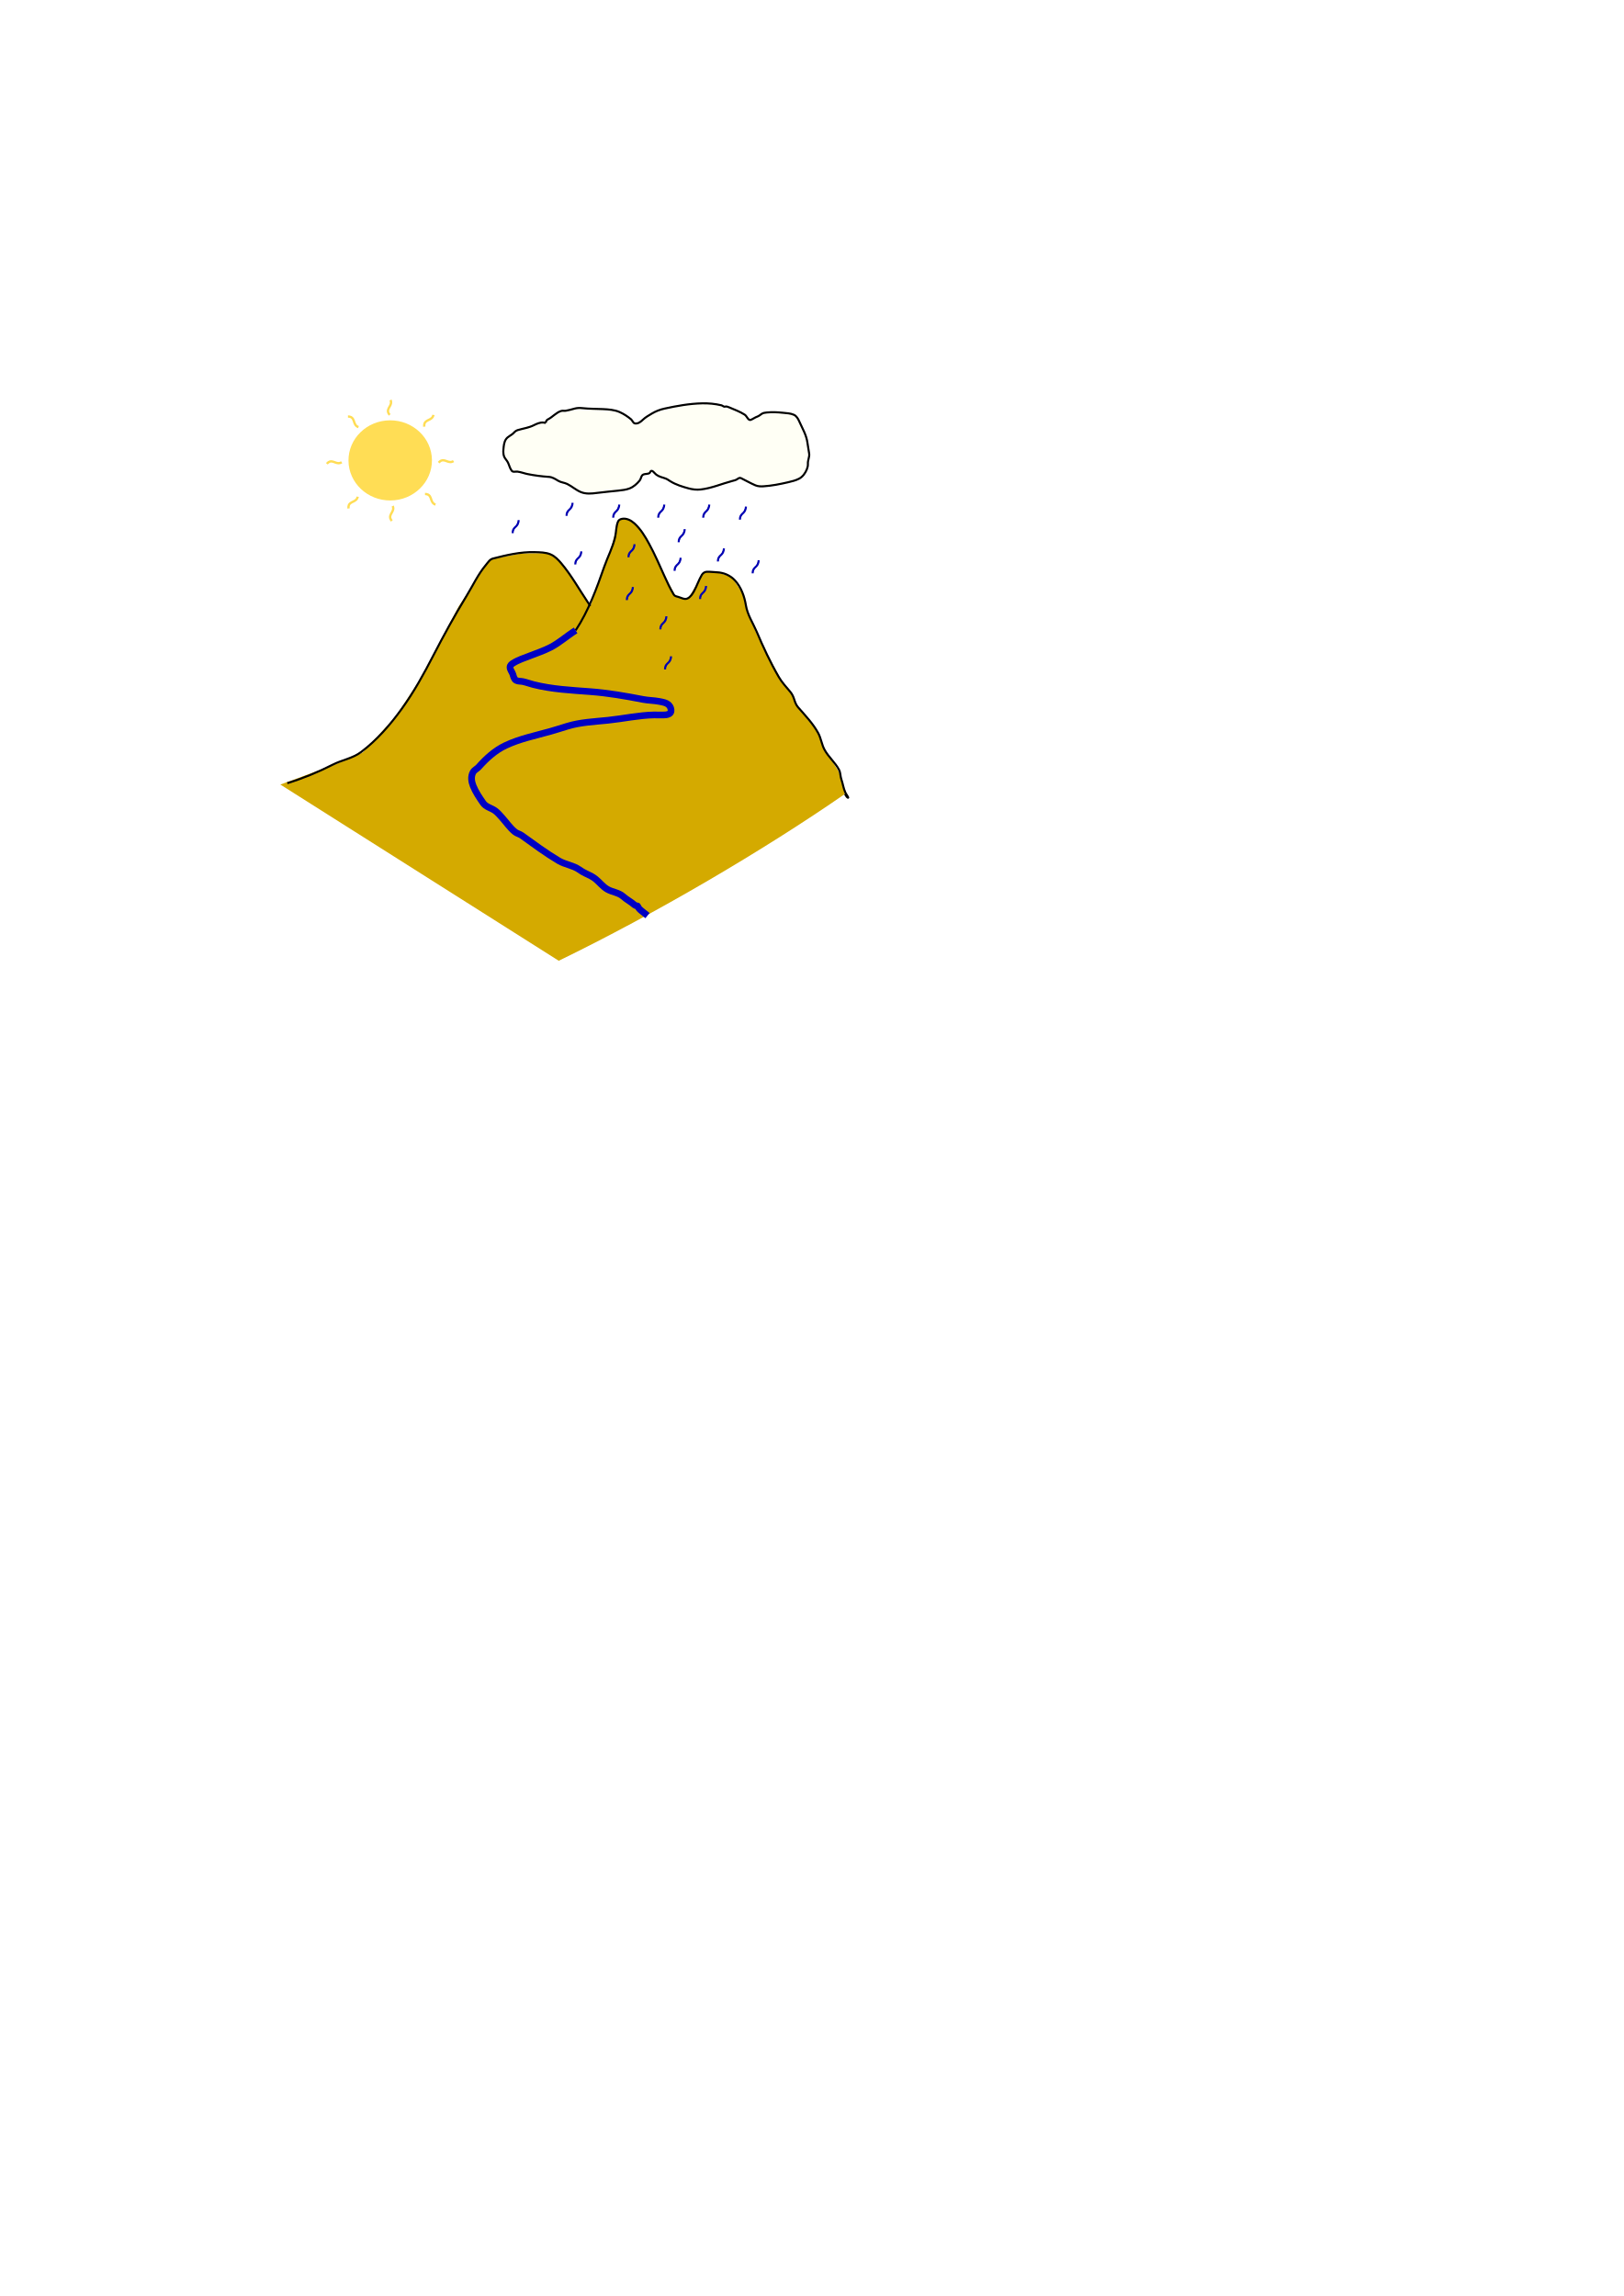
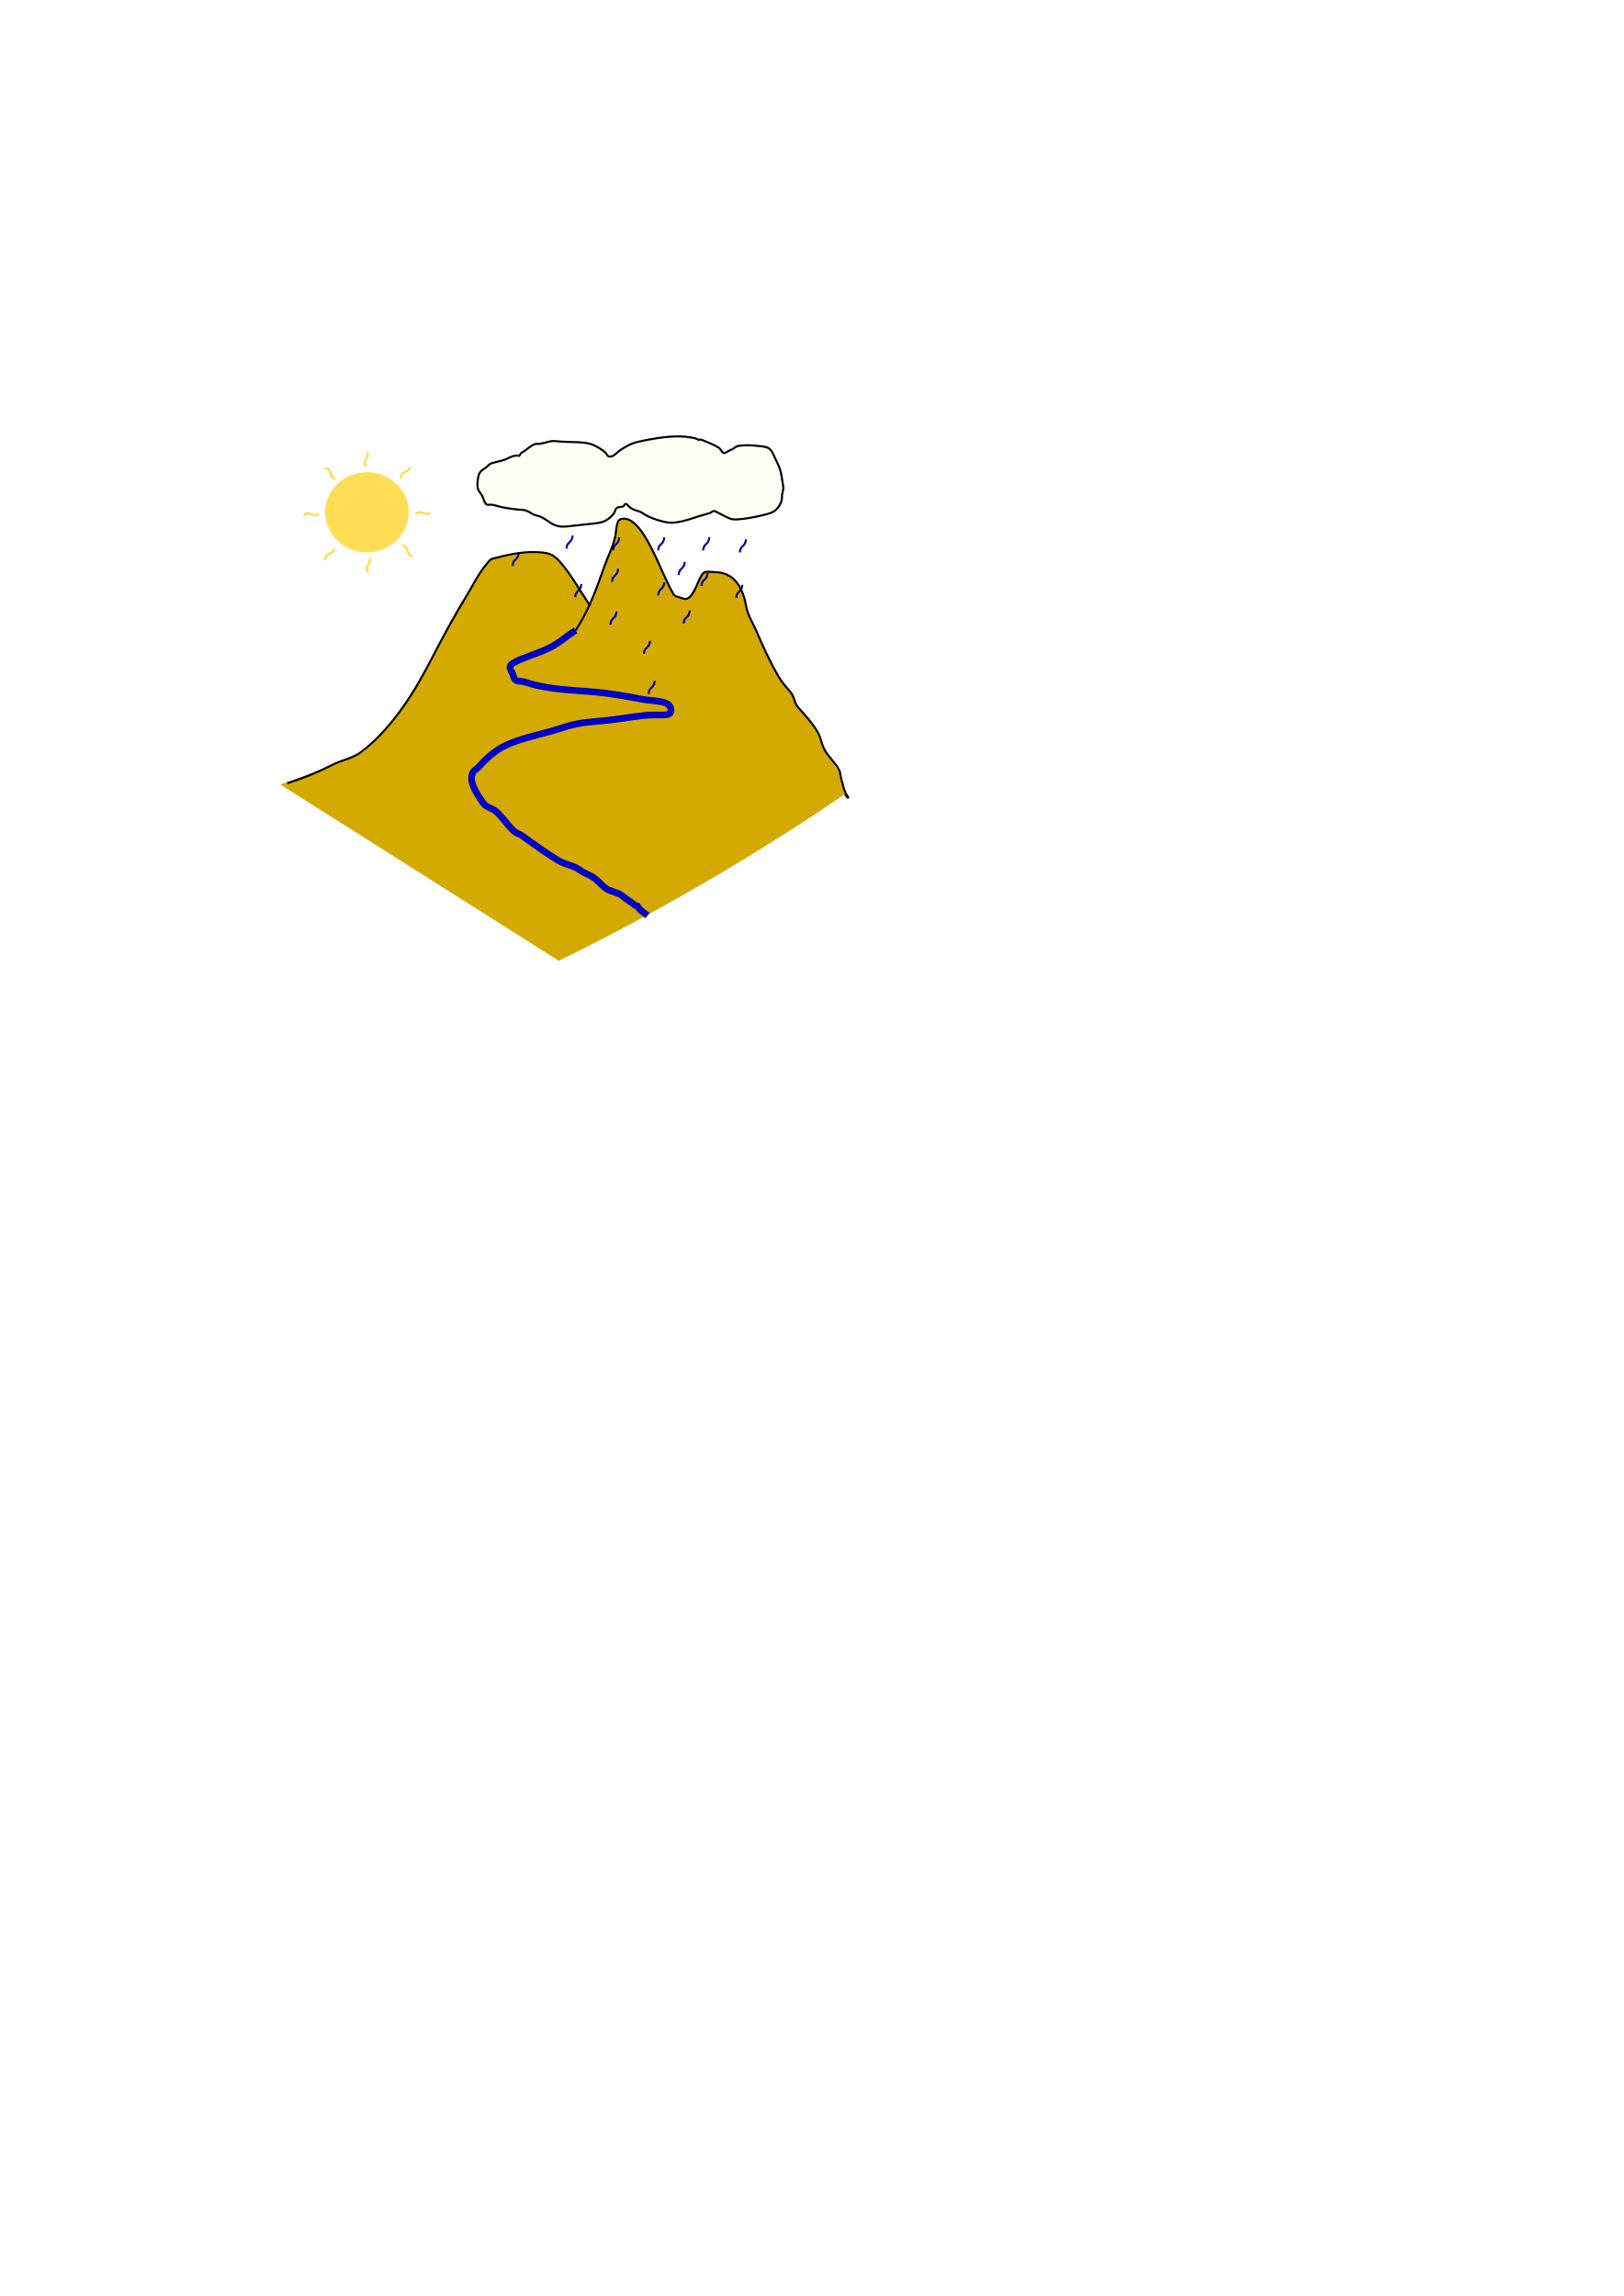
<svg xmlns="http://www.w3.org/2000/svg" width="210mm" height="297mm" viewBox="0 0 210 297" version="1.1" id="svg5">
  <defs id="defs2">
    </defs>
  <g id="layer2">
    <path style="fill:#d4aa00;fill-opacity:1;stroke:#000000;stroke-width:0;stroke-linecap:butt;stroke-linejoin:miter;stroke-miterlimit:4;stroke-dasharray:none;stroke-opacity:1" d="m 36.259,101.486 36.006,22.793 c 12.556,-6.099 26.627,-14.375 37.019,-21.582 l -0.788,-2.847 -2.159,-3.44 -0.598,-1.797 -2.805,-3.451 -0.476,-1.269 -1.311,-1.701 -3.161,-5.93 -1.374,-3.092 -0.368,-2.113 -1.618,-2.443 -1.934,-0.576 -1.589,-0.051 -1.987,3.238 -0.463,0.274 -1.295,-0.435 -1.463,-2.687 -2.094,-4.171 -0.897,-1.654 -1.41,-1.274 -1.096,-0.165 -0.45,0.355 -1.02,3.89 -2.565,7.012 -2.585,-4.019 -1.26,-1.698 -1.619,-1.111 -3.482,0.048 -4.105,0.782 -4.01,6.113 -5.037,9.511 -3.176,4.802 -4.183,4.541 -3.368,1.467 z" id="path5034" />
-     <path style="fill:#fffff5;fill-opacity:1;stroke:#000000;stroke-width:0.265px;stroke-linecap:butt;stroke-linejoin:miter;stroke-opacity:1" d="m 70.584,54.708 c 0.012,-0.185 0.097,-0.37 0.274,-0.457 0.613,-0.301 1.055,-0.882 1.719,-1.09 0.19,-0.06 0.392,0.004 0.584,-0.027 0.388,-0.062 0.767,-0.173 1.146,-0.277 0.33,-0.091 0.673,-0.1 1.013,-0.062 0.877,0.096 1.76,0.083 2.639,0.125 0.743,0.035 1.51,0.084 2.196,0.389 0.53,0.236 1.013,0.562 1.458,0.927 0.199,0.163 0.25,0.508 0.538,0.542 0.404,0.049 0.738,-0.238 1.01,-0.496 0.339,-0.321 0.75,-0.547 1.146,-0.786 0.506,-0.305 1.063,-0.516 1.643,-0.643 1.598,-0.35 3.22,-0.641 4.857,-0.679 0.835,-0.02 1.672,0.059 2.493,0.254 0.162,0.038 0.305,0.22 0.464,0.172 0.196,-0.059 0.381,0.026 0.559,0.101 0.675,0.287 1.372,0.542 1.991,0.938 0.293,0.187 0.462,0.806 0.79,0.672 0.284,-0.116 0.535,-0.311 0.823,-0.415 0.22,-0.079 0.345,-0.191 0.592,-0.363 0.185,-0.128 0.432,-0.153 0.654,-0.175 0.694,-0.069 1.396,-0.039 2.087,0.037 0.479,0.053 0.983,0.06 1.423,0.263 0.352,0.163 0.545,0.528 0.695,0.864 0.401,0.897 0.925,1.77 1.053,2.756 0.061,0.469 0.157,0.923 0.223,1.405 0.06,0.443 -0.193,0.861 -0.165,1.304 0.016,0.251 -0.045,0.494 -0.139,0.728 -0.201,0.496 -0.537,0.966 -1.007,1.209 -0.441,0.228 -0.93,0.345 -1.411,0.457 -1.044,0.243 -2.102,0.455 -3.173,0.524 -0.355,0.023 -0.718,0.019 -1.056,-0.125 -0.647,-0.274 -1.251,-0.634 -1.883,-0.939 -0.169,-0.081 -0.34,0.05 -0.471,0.142 -0.189,0.133 -0.417,0.174 -0.637,0.232 -1.363,0.361 -2.675,0.944 -4.088,1.102 -0.528,0.059 -1.06,-0.004 -1.571,-0.143 -0.813,-0.22 -1.633,-0.474 -2.353,-0.918 -0.217,-0.134 -0.419,-0.292 -0.667,-0.375 -0.394,-0.131 -0.804,-0.222 -1.151,-0.479 -0.225,-0.167 -0.533,-0.668 -0.728,-0.442 -0.078,0.09 -0.067,0.223 -0.243,0.284 -0.294,0.102 -0.715,0.017 -0.892,0.297 -0.122,0.193 -0.14,0.433 -0.289,0.616 -0.352,0.433 -0.789,0.824 -1.305,1.025 -0.471,0.183 -0.982,0.23 -1.48,0.286 -0.916,0.103 -1.834,0.174 -2.748,0.296 -0.687,0.092 -1.416,0.159 -2.076,-0.113 -0.634,-0.261 -1.146,-0.747 -1.758,-1.045 -0.381,-0.185 -0.818,-0.195 -1.189,-0.425 -0.361,-0.223 -0.735,-0.464 -1.173,-0.493 -0.926,-0.06 -1.848,-0.18 -2.759,-0.363 -0.441,-0.088 -0.865,-0.262 -1.31,-0.318 -0.248,-0.031 -0.59,0.108 -0.75,-0.116 -0.177,-0.247 -0.289,-0.537 -0.387,-0.823 -0.093,-0.27 -0.251,-0.507 -0.428,-0.727 -0.275,-0.344 -0.298,-0.81 -0.257,-1.229 0.043,-0.445 0.077,-0.928 0.333,-1.301 0.259,-0.377 0.729,-0.505 1.028,-0.847 0.139,-0.159 0.313,-0.278 0.521,-0.339 0.675,-0.198 1.384,-0.291 2.023,-0.607 0.391,-0.193 0.805,-0.395 1.258,-0.36 0.105,0.008 0.21,0.026 0.313,0.049" id="path964" />
-     <path style="fill:#000080;stroke:#0000b3;stroke-width:0.265;stroke-linecap:butt;stroke-linejoin:miter;stroke-miterlimit:4;stroke-dasharray:none;stroke-opacity:1" d="m 98.125,72.473 c -0.012,0.178 -0.046,0.358 -0.124,0.52 -0.051,0.105 -0.124,0.198 -0.206,0.28 -0.098,0.099 -0.209,0.188 -0.292,0.301 -0.069,0.095 -0.113,0.206 -0.136,0.321 -0.017,0.088 -0.024,0.178 -0.024,0.267" id="path2050" />
-     <path style="fill:#000080;stroke:#0000b3;stroke-width:0.265;stroke-linecap:butt;stroke-linejoin:miter;stroke-miterlimit:4;stroke-dasharray:none;stroke-opacity:1" d="m 85.913,65.272 c -0.012,0.178 -0.046,0.358 -0.124,0.52 -0.051,0.105 -0.124,0.198 -0.206,0.28 -0.098,0.099 -0.209,0.188 -0.292,0.301 -0.069,0.095 -0.113,0.206 -0.136,0.321 -0.017,0.088 -0.024,0.178 -0.024,0.267" id="path2050-6" />
-     <path style="fill:#000080;stroke:#0000b3;stroke-width:0.265;stroke-linecap:butt;stroke-linejoin:miter;stroke-miterlimit:4;stroke-dasharray:none;stroke-opacity:1" d="m 80.092,65.272 c -0.012,0.178 -0.046,0.358 -0.124,0.52 -0.051,0.105 -0.124,0.198 -0.206,0.28 -0.098,0.099 -0.209,0.188 -0.292,0.301 -0.069,0.095 -0.113,0.206 -0.136,0.321 -0.017,0.088 -0.024,0.178 -0.024,0.267" id="path2050-62" />
-     <path style="fill:#000080;stroke:#0000b3;stroke-width:0.265;stroke-linecap:butt;stroke-linejoin:miter;stroke-miterlimit:4;stroke-dasharray:none;stroke-opacity:1" d="m 74.056,65.04 c -0.012,0.178 -0.046,0.358 -0.124,0.52 -0.051,0.105 -0.124,0.198 -0.206,0.28 -0.098,0.099 -0.209,0.188 -0.292,0.301 -0.069,0.095 -0.113,0.206 -0.136,0.321 -0.017,0.088 -0.024,0.178 -0.024,0.267" id="path2050-62-1-7" />
-     <path style="fill:#000080;stroke:#0000b3;stroke-width:0.265;stroke-linecap:butt;stroke-linejoin:miter;stroke-miterlimit:4;stroke-dasharray:none;stroke-opacity:1" d="m 82.066,70.398 c -0.012,0.178 -0.046,0.358 -0.124,0.52 -0.051,0.105 -0.124,0.198 -0.206,0.28 -0.098,0.099 -0.209,0.188 -0.292,0.301 -0.069,0.095 -0.113,0.206 -0.136,0.321 -0.017,0.088 -0.024,0.178 -0.024,0.267" id="path2050-1" />
-     <path style="fill:#000080;stroke:#0000b3;stroke-width:0.265;stroke-linecap:butt;stroke-linejoin:miter;stroke-miterlimit:4;stroke-dasharray:none;stroke-opacity:1" d="m 91.734,65.272 c -0.012,0.178 -0.046,0.358 -0.124,0.52 -0.051,0.105 -0.124,0.198 -0.206,0.28 -0.098,0.099 -0.209,0.188 -0.292,0.301 -0.069,0.095 -0.113,0.206 -0.136,0.321 -0.017,0.088 -0.024,0.178 -0.024,0.267" id="path2050-9" />
-     <path style="fill:#000080;stroke:#0000b3;stroke-width:0.265;stroke-linecap:butt;stroke-linejoin:miter;stroke-miterlimit:4;stroke-dasharray:none;stroke-opacity:1" d="m 88.559,68.447 c -0.012,0.178 -0.046,0.358 -0.124,0.52 -0.051,0.105 -0.124,0.198 -0.206,0.28 -0.098,0.099 -0.209,0.188 -0.292,0.301 -0.069,0.095 -0.113,0.206 -0.136,0.321 -0.017,0.088 -0.024,0.178 -0.024,0.267" id="path2050-0" />
-     <path style="fill:#000080;stroke:#0000b3;stroke-width:0.265;stroke-linecap:butt;stroke-linejoin:miter;stroke-miterlimit:4;stroke-dasharray:none;stroke-opacity:1" d="m 88.03,72.151 c -0.012,0.178 -0.046,0.358 -0.124,0.52 -0.051,0.105 -0.124,0.198 -0.206,0.28 -0.098,0.099 -0.209,0.188 -0.292,0.301 -0.069,0.095 -0.113,0.206 -0.136,0.321 -0.017,0.088 -0.024,0.178 -0.024,0.267" id="path2050-2" />
-     <path style="fill:#000080;stroke:#0000b3;stroke-width:0.265;stroke-linecap:butt;stroke-linejoin:miter;stroke-miterlimit:4;stroke-dasharray:none;stroke-opacity:1" d="m 91.325,75.797 c -0.012,0.178 -0.046,0.358 -0.124,0.52 -0.051,0.105 -0.124,0.198 -0.206,0.28 -0.098,0.099 -0.209,0.188 -0.292,0.301 -0.069,0.095 -0.113,0.206 -0.136,0.321 -0.017,0.088 -0.024,0.178 -0.024,0.267" id="path2050-2-1" />
-     <path style="fill:#000080;stroke:#0000b3;stroke-width:0.265;stroke-linecap:butt;stroke-linejoin:miter;stroke-miterlimit:4;stroke-dasharray:none;stroke-opacity:1" d="m 86.19,79.719 c -0.012,0.178 -0.046,0.358 -0.124,0.52 -0.051,0.105 -0.124,0.198 -0.206,0.28 -0.098,0.099 -0.209,0.188 -0.292,0.301 -0.069,0.095 -0.113,0.206 -0.136,0.321 -0.017,0.088 -0.024,0.178 -0.024,0.267" id="path2050-2-1-9" />
-     <path style="fill:#000080;stroke:#0000b3;stroke-width:0.265;stroke-linecap:butt;stroke-linejoin:miter;stroke-miterlimit:4;stroke-dasharray:none;stroke-opacity:1" d="m 93.63,70.941 c -0.012,0.178 -0.046,0.358 -0.124,0.52 -0.051,0.105 -0.124,0.198 -0.206,0.28 -0.098,0.099 -0.209,0.188 -0.292,0.301 -0.069,0.095 -0.113,0.206 -0.136,0.321 -0.017,0.088 -0.024,0.178 -0.024,0.267" id="path2050-2-1-1" />
-     <path style="opacity:1;fill:#ffdd55;fill-opacity:1;stroke:none;stroke-width:1.002;stroke-miterlimit:4;stroke-dasharray:none;stroke-opacity:1" id="path2674" d="m 50.431,54.371 a 5.397,5.184 0 0 1 5.434,5.145 5.397,5.184 0 0 1 -5.354,5.223 5.397,5.184 0 0 1 -5.441,-5.139 5.397,5.184 0 0 1 5.347,-5.229" />
-     <path style="fill:none;stroke:#ffdd55;stroke-width:0.3;stroke-linecap:butt;stroke-linejoin:miter;stroke-miterlimit:4;stroke-dasharray:none;stroke-opacity:1" d="m 45.003,53.877 c 0.14,6.82e-4 0.283,0.021 0.409,0.087 0.095,0.05 0.172,0.128 0.228,0.219 0.078,0.127 0.121,0.272 0.169,0.413 0.047,0.141 0.099,0.283 0.189,0.403 0.07,0.094 0.166,0.168 0.274,0.214 0.029,0.013 0.059,0.023 0.09,0.033" id="path2943" />
-     <path style="fill:none;stroke:#ffdd55;stroke-width:0.3;stroke-linecap:butt;stroke-linejoin:miter;stroke-miterlimit:4;stroke-dasharray:none;stroke-opacity:1" d="m 54.967,63.9 c 0.14,6.82e-4 0.283,0.021 0.409,0.087 0.095,0.05 0.172,0.128 0.228,0.219 0.078,0.127 0.121,0.272 0.169,0.413 0.047,0.141 0.099,0.283 0.189,0.403 0.07,0.094 0.166,0.168 0.274,0.214 0.029,0.013 0.059,0.023 0.09,0.033" id="path2943-2" />
-     <path style="fill:none;stroke:#ffdd55;stroke-width:0.3;stroke-linecap:butt;stroke-linejoin:miter;stroke-miterlimit:4;stroke-dasharray:none;stroke-opacity:1" d="m 56.74,59.847 c 0.088,-0.109 0.194,-0.208 0.323,-0.265 0.098,-0.043 0.208,-0.054 0.314,-0.041 0.148,0.018 0.288,0.075 0.427,0.126 0.139,0.051 0.283,0.099 0.432,0.104 0.117,0.004 0.235,-0.025 0.338,-0.08 0.028,-0.015 0.055,-0.032 0.082,-0.05" id="path2943-2-9" />
-     <path style="fill:none;stroke:#ffdd55;stroke-width:0.3;stroke-linecap:butt;stroke-linejoin:miter;stroke-miterlimit:4;stroke-dasharray:none;stroke-opacity:1" d="m 42.274,59.993 c 0.088,-0.109 0.194,-0.208 0.323,-0.265 0.098,-0.043 0.208,-0.054 0.314,-0.041 0.148,0.018 0.288,0.075 0.427,0.126 0.139,0.051 0.283,0.099 0.432,0.104 0.117,0.004 0.235,-0.025 0.338,-0.08 0.028,-0.015 0.055,-0.032 0.082,-0.05" id="path2943-2-9-3" />
-     <path style="fill:none;stroke:#ffdd55;stroke-width:0.3;stroke-linecap:butt;stroke-linejoin:miter;stroke-miterlimit:4;stroke-dasharray:none;stroke-opacity:1" d="m 50.4,53.669 c -0.093,-0.104 -0.174,-0.225 -0.209,-0.362 -0.027,-0.104 -0.02,-0.214 0.01,-0.316 0.042,-0.143 0.121,-0.272 0.194,-0.401 0.073,-0.129 0.143,-0.263 0.173,-0.41 0.023,-0.115 0.014,-0.236 -0.024,-0.347 -0.01,-0.03 -0.022,-0.06 -0.036,-0.089" id="path2943-2-2" />
-     <path style="fill:none;stroke:#ffdd55;stroke-width:0.3;stroke-linecap:butt;stroke-linejoin:miter;stroke-miterlimit:4;stroke-dasharray:none;stroke-opacity:1" d="m 54.872,55.193 c -0.017,-0.139 -0.015,-0.284 0.034,-0.417 0.037,-0.1 0.105,-0.187 0.188,-0.254 0.116,-0.094 0.254,-0.155 0.387,-0.22 0.133,-0.065 0.268,-0.135 0.375,-0.239 0.084,-0.082 0.145,-0.186 0.178,-0.299 0.009,-0.031 0.016,-0.062 0.021,-0.093" id="path2943-2-2-9" />
-     <path style="fill:none;stroke:#ffdd55;stroke-width:0.3;stroke-linecap:butt;stroke-linejoin:miter;stroke-miterlimit:4;stroke-dasharray:none;stroke-opacity:1" d="m 45.078,65.773 c -0.017,-0.139 -0.015,-0.284 0.034,-0.417 0.037,-0.1 0.105,-0.187 0.188,-0.254 0.116,-0.094 0.254,-0.155 0.387,-0.22 0.133,-0.065 0.268,-0.135 0.375,-0.239 0.084,-0.082 0.145,-0.186 0.178,-0.299 0.009,-0.031 0.016,-0.062 0.021,-0.093" id="path2943-2-2-9-2" />
-     <path style="fill:none;stroke:#ffdd55;stroke-width:0.3;stroke-linecap:butt;stroke-linejoin:miter;stroke-miterlimit:4;stroke-dasharray:none;stroke-opacity:1" d="m 50.681,67.379 c -0.093,-0.104 -0.174,-0.225 -0.209,-0.362 -0.027,-0.104 -0.02,-0.214 0.01,-0.316 0.042,-0.143 0.121,-0.272 0.194,-0.401 0.073,-0.129 0.143,-0.263 0.173,-0.41 0.023,-0.115 0.014,-0.236 -0.024,-0.347 -0.01,-0.03 -0.022,-0.06 -0.036,-0.089" id="path2943-2-2-7" />
-     <path style="fill:#000080;stroke:#0000b3;stroke-width:0.265;stroke-linecap:butt;stroke-linejoin:miter;stroke-miterlimit:4;stroke-dasharray:none;stroke-opacity:1" d="m 96.479,65.529 c -0.012,0.178 -0.046,0.358 -0.124,0.52 -0.051,0.105 -0.124,0.198 -0.206,0.28 -0.098,0.099 -0.209,0.188 -0.292,0.301 -0.069,0.095 -0.113,0.206 -0.136,0.321 -0.017,0.088 -0.024,0.178 -0.024,0.267" id="path2050-2-1-4" />
-     <path style="fill:#000080;stroke:#0000b3;stroke-width:0.265;stroke-linecap:butt;stroke-linejoin:miter;stroke-miterlimit:4;stroke-dasharray:none;stroke-opacity:1" d="m 86.794,84.898 c -0.012,0.178 -0.046,0.358 -0.124,0.52 -0.051,0.105 -0.124,0.198 -0.206,0.28 -0.098,0.099 -0.209,0.188 -0.292,0.301 -0.069,0.095 -0.113,0.206 -0.136,0.321 -0.017,0.088 -0.024,0.178 -0.024,0.267" id="path2050-2-1-5" />
-     <path style="fill:#000080;stroke:#0000b3;stroke-width:0.265;stroke-linecap:butt;stroke-linejoin:miter;stroke-miterlimit:4;stroke-dasharray:none;stroke-opacity:1" d="m 75.186,71.324 c -0.012,0.178 -0.046,0.358 -0.124,0.52 -0.051,0.105 -0.124,0.198 -0.206,0.28 -0.098,0.099 -0.209,0.188 -0.292,0.301 -0.069,0.095 -0.113,0.206 -0.136,0.321 -0.017,0.088 -0.024,0.178 -0.024,0.267" id="path2050-2-1-3" />
-     <path style="fill:#000080;stroke:#0000b3;stroke-width:0.265;stroke-linecap:butt;stroke-linejoin:miter;stroke-miterlimit:4;stroke-dasharray:none;stroke-opacity:1" d="m 67.083,67.277 c -0.012,0.178 -0.046,0.358 -0.124,0.52 -0.051,0.105 -0.124,0.198 -0.206,0.28 -0.098,0.099 -0.209,0.188 -0.292,0.301 -0.069,0.095 -0.113,0.206 -0.136,0.321 -0.017,0.088 -0.024,0.178 -0.024,0.267" id="path2050-2-1-3-7" />
-     <path style="fill:#000080;stroke:#0000b3;stroke-width:0.265;stroke-linecap:butt;stroke-linejoin:miter;stroke-miterlimit:4;stroke-dasharray:none;stroke-opacity:1" d="m 81.855,75.932 c -0.012,0.178 -0.046,0.358 -0.124,0.52 -0.051,0.105 -0.124,0.198 -0.206,0.28 -0.098,0.099 -0.209,0.188 -0.292,0.301 -0.069,0.095 -0.113,0.206 -0.136,0.321 -0.017,0.088 -0.024,0.178 -0.024,0.267" id="path2050-2-1-47" />
+     <g id="g18353" transform="translate(-3.011102,6.708544)">
+       <path style="opacity:1;fill:#ffdd55;fill-opacity:1;stroke:none;stroke-width:1.002;stroke-miterlimit:4;stroke-dasharray:none;stroke-opacity:1" id="path2674" d="m 50.431,54.371 a 5.397,5.184 0 0 1 5.434,5.145 5.397,5.184 0 0 1 -5.354,5.223 5.397,5.184 0 0 1 -5.441,-5.139 5.397,5.184 0 0 1 5.347,-5.229" />
+       <path style="fill:none;stroke:#ffdd55;stroke-width:0.3;stroke-linecap:butt;stroke-linejoin:miter;stroke-miterlimit:4;stroke-dasharray:none;stroke-opacity:1" d="m 45.003,53.877 c 0.14,6.82e-4 0.283,0.021 0.409,0.087 0.095,0.05 0.172,0.128 0.228,0.219 0.078,0.127 0.121,0.272 0.169,0.413 0.047,0.141 0.099,0.283 0.189,0.403 0.07,0.094 0.166,0.168 0.274,0.214 0.029,0.013 0.059,0.023 0.09,0.033" id="path2943" />
+       <path style="fill:none;stroke:#ffdd55;stroke-width:0.3;stroke-linecap:butt;stroke-linejoin:miter;stroke-miterlimit:4;stroke-dasharray:none;stroke-opacity:1" d="m 54.967,63.9 c 0.14,6.82e-4 0.283,0.021 0.409,0.087 0.095,0.05 0.172,0.128 0.228,0.219 0.078,0.127 0.121,0.272 0.169,0.413 0.047,0.141 0.099,0.283 0.189,0.403 0.07,0.094 0.166,0.168 0.274,0.214 0.029,0.013 0.059,0.023 0.09,0.033" id="path2943-2" />
+       <path style="fill:none;stroke:#ffdd55;stroke-width:0.3;stroke-linecap:butt;stroke-linejoin:miter;stroke-miterlimit:4;stroke-dasharray:none;stroke-opacity:1" d="m 56.74,59.847 c 0.088,-0.109 0.194,-0.208 0.323,-0.265 0.098,-0.043 0.208,-0.054 0.314,-0.041 0.148,0.018 0.288,0.075 0.427,0.126 0.139,0.051 0.283,0.099 0.432,0.104 0.117,0.004 0.235,-0.025 0.338,-0.08 0.028,-0.015 0.055,-0.032 0.082,-0.05" id="path2943-2-9" />
+       <path style="fill:none;stroke:#ffdd55;stroke-width:0.3;stroke-linecap:butt;stroke-linejoin:miter;stroke-miterlimit:4;stroke-dasharray:none;stroke-opacity:1" d="m 42.274,59.993 c 0.088,-0.109 0.194,-0.208 0.323,-0.265 0.098,-0.043 0.208,-0.054 0.314,-0.041 0.148,0.018 0.288,0.075 0.427,0.126 0.139,0.051 0.283,0.099 0.432,0.104 0.117,0.004 0.235,-0.025 0.338,-0.08 0.028,-0.015 0.055,-0.032 0.082,-0.05" id="path2943-2-9-3" />
+       <path style="fill:none;stroke:#ffdd55;stroke-width:0.3;stroke-linecap:butt;stroke-linejoin:miter;stroke-miterlimit:4;stroke-dasharray:none;stroke-opacity:1" d="m 50.4,53.669 c -0.093,-0.104 -0.174,-0.225 -0.209,-0.362 -0.027,-0.104 -0.02,-0.214 0.01,-0.316 0.042,-0.143 0.121,-0.272 0.194,-0.401 0.073,-0.129 0.143,-0.263 0.173,-0.41 0.023,-0.115 0.014,-0.236 -0.024,-0.347 -0.01,-0.03 -0.022,-0.06 -0.036,-0.089" id="path2943-2-2" />
+       <path style="fill:none;stroke:#ffdd55;stroke-width:0.3;stroke-linecap:butt;stroke-linejoin:miter;stroke-miterlimit:4;stroke-dasharray:none;stroke-opacity:1" d="m 54.872,55.193 c -0.017,-0.139 -0.015,-0.284 0.034,-0.417 0.037,-0.1 0.105,-0.187 0.188,-0.254 0.116,-0.094 0.254,-0.155 0.387,-0.22 0.133,-0.065 0.268,-0.135 0.375,-0.239 0.084,-0.082 0.145,-0.186 0.178,-0.299 0.009,-0.031 0.016,-0.062 0.021,-0.093" id="path2943-2-2-9" />
+       <path style="fill:none;stroke:#ffdd55;stroke-width:0.3;stroke-linecap:butt;stroke-linejoin:miter;stroke-miterlimit:4;stroke-dasharray:none;stroke-opacity:1" d="m 45.078,65.773 c -0.017,-0.139 -0.015,-0.284 0.034,-0.417 0.037,-0.1 0.105,-0.187 0.188,-0.254 0.116,-0.094 0.254,-0.155 0.387,-0.22 0.133,-0.065 0.268,-0.135 0.375,-0.239 0.084,-0.082 0.145,-0.186 0.178,-0.299 0.009,-0.031 0.016,-0.062 0.021,-0.093" id="path2943-2-2-9-2" />
+       <path style="fill:none;stroke:#ffdd55;stroke-width:0.3;stroke-linecap:butt;stroke-linejoin:miter;stroke-miterlimit:4;stroke-dasharray:none;stroke-opacity:1" d="m 50.681,67.379 c -0.093,-0.104 -0.174,-0.225 -0.209,-0.362 -0.027,-0.104 -0.02,-0.214 0.01,-0.316 0.042,-0.143 0.121,-0.272 0.194,-0.401 0.073,-0.129 0.143,-0.263 0.173,-0.41 0.023,-0.115 0.014,-0.236 -0.024,-0.347 -0.01,-0.03 -0.022,-0.06 -0.036,-0.089" id="path2943-2-2-7" />
+     </g>
+     <g id="g18028" transform="translate(0,4.233333)">
+       <path style="fill:#000080;stroke:#0000b3;stroke-width:0.265;stroke-linecap:butt;stroke-linejoin:miter;stroke-miterlimit:4;stroke-dasharray:none;stroke-opacity:1" d="m 88.559,68.447 c -0.012,0.178 -0.046,0.358 -0.124,0.52 -0.051,0.105 -0.124,0.198 -0.206,0.28 -0.098,0.099 -0.209,0.188 -0.292,0.301 -0.069,0.095 -0.113,0.206 -0.136,0.321 -0.017,0.088 -0.024,0.178 -0.024,0.267" id="path2050-0" />
+       <g id="g18017">
+         <path style="fill:#000080;stroke:#0000b3;stroke-width:0.265;stroke-linecap:butt;stroke-linejoin:miter;stroke-miterlimit:4;stroke-dasharray:none;stroke-opacity:1" d="m 85.913,65.272 c -0.012,0.178 -0.046,0.358 -0.124,0.52 -0.051,0.105 -0.124,0.198 -0.206,0.28 -0.098,0.099 -0.209,0.188 -0.292,0.301 -0.069,0.095 -0.113,0.206 -0.136,0.321 -0.017,0.088 -0.024,0.178 -0.024,0.267" id="path2050-6" />
+         <path style="fill:#000080;stroke:#0000b3;stroke-width:0.265;stroke-linecap:butt;stroke-linejoin:miter;stroke-miterlimit:4;stroke-dasharray:none;stroke-opacity:1" d="m 80.092,65.272 c -0.012,0.178 -0.046,0.358 -0.124,0.52 -0.051,0.105 -0.124,0.198 -0.206,0.28 -0.098,0.099 -0.209,0.188 -0.292,0.301 -0.069,0.095 -0.113,0.206 -0.136,0.321 -0.017,0.088 -0.024,0.178 -0.024,0.267" id="path2050-62" />
+         <path style="fill:#000080;stroke:#0000b3;stroke-width:0.265;stroke-linecap:butt;stroke-linejoin:miter;stroke-miterlimit:4;stroke-dasharray:none;stroke-opacity:1" d="m 74.056,65.04 c -0.012,0.178 -0.046,0.358 -0.124,0.52 -0.051,0.105 -0.124,0.198 -0.206,0.28 -0.098,0.099 -0.209,0.188 -0.292,0.301 -0.069,0.095 -0.113,0.206 -0.136,0.321 -0.017,0.088 -0.024,0.178 -0.024,0.267" id="path2050-62-1-7" />
+         <path style="fill:#000080;stroke:#0000b3;stroke-width:0.265;stroke-linecap:butt;stroke-linejoin:miter;stroke-miterlimit:4;stroke-dasharray:none;stroke-opacity:1" d="m 91.734,65.272 c -0.012,0.178 -0.046,0.358 -0.124,0.52 -0.051,0.105 -0.124,0.198 -0.206,0.28 -0.098,0.099 -0.209,0.188 -0.292,0.301 -0.069,0.095 -0.113,0.206 -0.136,0.321 -0.017,0.088 -0.024,0.178 -0.024,0.267" id="path2050-9" />
+         <path style="fill:#000080;stroke:#0000b3;stroke-width:0.265;stroke-linecap:butt;stroke-linejoin:miter;stroke-miterlimit:4;stroke-dasharray:none;stroke-opacity:1" d="m 96.479,65.529 c -0.012,0.178 -0.046,0.358 -0.124,0.52 -0.051,0.105 -0.124,0.198 -0.206,0.28 -0.098,0.099 -0.209,0.188 -0.292,0.301 -0.069,0.095 -0.113,0.206 -0.136,0.321 -0.017,0.088 -0.024,0.178 -0.024,0.267" id="path2050-2-1-4" />
+         <path style="fill:#000080;stroke:#0000b3;stroke-width:0.265;stroke-linecap:butt;stroke-linejoin:miter;stroke-miterlimit:4;stroke-dasharray:none;stroke-opacity:1" d="m 75.186,71.324 c -0.012,0.178 -0.046,0.358 -0.124,0.52 -0.051,0.105 -0.124,0.198 -0.206,0.28 -0.098,0.099 -0.209,0.188 -0.292,0.301 -0.069,0.095 -0.113,0.206 -0.136,0.321 -0.017,0.088 -0.024,0.178 -0.024,0.267" id="path2050-2-1-3" />
+         <path style="fill:#000080;stroke:#0000b3;stroke-width:0.265;stroke-linecap:butt;stroke-linejoin:miter;stroke-miterlimit:4;stroke-dasharray:none;stroke-opacity:1" d="m 67.083,67.277 c -0.012,0.178 -0.046,0.358 -0.124,0.52 -0.051,0.105 -0.124,0.198 -0.206,0.28 -0.098,0.099 -0.209,0.188 -0.292,0.301 -0.069,0.095 -0.113,0.206 -0.136,0.321 -0.017,0.088 -0.024,0.178 -0.024,0.267" id="path2050-2-1-3-7" />
+       </g>
+     </g>
+     <g id="g18008" transform="translate(-2.116667,3.175)">
+       <path style="fill:#000080;stroke:#0000b3;stroke-width:0.265;stroke-linecap:butt;stroke-linejoin:miter;stroke-miterlimit:4;stroke-dasharray:none;stroke-opacity:1" d="m 98.125,72.473 c -0.012,0.178 -0.046,0.358 -0.124,0.52 -0.051,0.105 -0.124,0.198 -0.206,0.28 -0.098,0.099 -0.209,0.188 -0.292,0.301 -0.069,0.095 -0.113,0.206 -0.136,0.321 -0.017,0.088 -0.024,0.178 -0.024,0.267" id="path2050" />
+       <path style="fill:#000080;stroke:#0000b3;stroke-width:0.265;stroke-linecap:butt;stroke-linejoin:miter;stroke-miterlimit:4;stroke-dasharray:none;stroke-opacity:1" d="m 82.066,70.398 c -0.012,0.178 -0.046,0.358 -0.124,0.52 -0.051,0.105 -0.124,0.198 -0.206,0.28 -0.098,0.099 -0.209,0.188 -0.292,0.301 -0.069,0.095 -0.113,0.206 -0.136,0.321 -0.017,0.088 -0.024,0.178 -0.024,0.267" id="path2050-1" />
+       <path style="fill:#000080;stroke:#0000b3;stroke-width:0.265;stroke-linecap:butt;stroke-linejoin:miter;stroke-miterlimit:4;stroke-dasharray:none;stroke-opacity:1" d="m 88.03,72.151 c -0.012,0.178 -0.046,0.358 -0.124,0.52 -0.051,0.105 -0.124,0.198 -0.206,0.28 -0.098,0.099 -0.209,0.188 -0.292,0.301 -0.069,0.095 -0.113,0.206 -0.136,0.321 -0.017,0.088 -0.024,0.178 -0.024,0.267" id="path2050-2" />
+       <path style="fill:#000080;stroke:#0000b3;stroke-width:0.265;stroke-linecap:butt;stroke-linejoin:miter;stroke-miterlimit:4;stroke-dasharray:none;stroke-opacity:1" d="m 91.325,75.797 c -0.012,0.178 -0.046,0.358 -0.124,0.52 -0.051,0.105 -0.124,0.198 -0.206,0.28 -0.098,0.099 -0.209,0.188 -0.292,0.301 -0.069,0.095 -0.113,0.206 -0.136,0.321 -0.017,0.088 -0.024,0.178 -0.024,0.267" id="path2050-2-1" />
+       <path style="fill:#000080;stroke:#0000b3;stroke-width:0.265;stroke-linecap:butt;stroke-linejoin:miter;stroke-miterlimit:4;stroke-dasharray:none;stroke-opacity:1" d="m 86.19,79.719 c -0.012,0.178 -0.046,0.358 -0.124,0.52 -0.051,0.105 -0.124,0.198 -0.206,0.28 -0.098,0.099 -0.209,0.188 -0.292,0.301 -0.069,0.095 -0.113,0.206 -0.136,0.321 -0.017,0.088 -0.024,0.178 -0.024,0.267" id="path2050-2-1-9" />
+       <path style="fill:#000080;stroke:#0000b3;stroke-width:0.265;stroke-linecap:butt;stroke-linejoin:miter;stroke-miterlimit:4;stroke-dasharray:none;stroke-opacity:1" d="m 93.63,70.941 c -0.012,0.178 -0.046,0.358 -0.124,0.52 -0.051,0.105 -0.124,0.198 -0.206,0.28 -0.098,0.099 -0.209,0.188 -0.292,0.301 -0.069,0.095 -0.113,0.206 -0.136,0.321 -0.017,0.088 -0.024,0.178 -0.024,0.267" id="path2050-2-1-1" />
+       <path style="fill:#000080;stroke:#0000b3;stroke-width:0.265;stroke-linecap:butt;stroke-linejoin:miter;stroke-miterlimit:4;stroke-dasharray:none;stroke-opacity:1" d="m 86.794,84.898 c -0.012,0.178 -0.046,0.358 -0.124,0.52 -0.051,0.105 -0.124,0.198 -0.206,0.28 -0.098,0.099 -0.209,0.188 -0.292,0.301 -0.069,0.095 -0.113,0.206 -0.136,0.321 -0.017,0.088 -0.024,0.178 -0.024,0.267" id="path2050-2-1-5" />
+       <path style="fill:#000080;stroke:#0000b3;stroke-width:0.265;stroke-linecap:butt;stroke-linejoin:miter;stroke-miterlimit:4;stroke-dasharray:none;stroke-opacity:1" d="m 81.855,75.932 c -0.012,0.178 -0.046,0.358 -0.124,0.52 -0.051,0.105 -0.124,0.198 -0.206,0.28 -0.098,0.099 -0.209,0.188 -0.292,0.301 -0.069,0.095 -0.113,0.206 -0.136,0.321 -0.017,0.088 -0.024,0.178 -0.024,0.267" id="path2050-2-1-47" />
+     </g>
+     <path style="fill:none;stroke:#000000;stroke-width:0.265px;stroke-linecap:butt;stroke-linejoin:miter;stroke-opacity:1" d="m 74.45,81.545 c 1.674,-2.529 2.703,-5.404 3.702,-8.247 0.447,-1.273 1.091,-2.484 1.398,-3.798 0.157,-0.671 0.109,-1.386 0.381,-2.034 0.085,-0.203 0.287,-0.305 0.496,-0.348 0.6,-0.123 1.187,0.192 1.62,0.582 0.814,0.736 1.388,1.692 1.907,2.647 0.731,1.345 1.343,2.75 1.969,4.145 0.367,0.819 0.746,1.635 1.208,2.408 0.124,0.208 0.319,0.236 0.565,0.304 0.397,0.109 0.841,0.395 1.227,0.207 0.395,-0.192 0.638,-0.588 0.844,-0.959 0.376,-0.678 0.603,-1.428 1.006,-2.093 0.137,-0.226 0.367,-0.39 0.643,-0.4 0.431,-0.016 0.858,0.052 1.289,0.068 0.885,0.034 1.762,0.402 2.361,1.066 0.8,0.886 1.217,2.055 1.405,3.209 0.199,1.222 0.903,2.267 1.382,3.387 0.859,2.009 1.774,4.001 2.875,5.89 0.412,0.707 0.974,1.304 1.495,1.929 0.233,0.279 0.386,0.608 0.494,0.955 0.113,0.362 0.241,0.723 0.498,1.02 0.922,1.063 1.92,2.092 2.598,3.327 0.375,0.683 0.453,1.479 0.827,2.169 0.511,0.944 1.38,1.655 1.877,2.602 0.2,0.381 0.158,0.826 0.3,1.231 0.195,0.557 0.264,1.146 0.509,1.694 0.101,0.226 0.54,0.797 0.325,0.679 -0.183,-0.101 -0.249,-0.328 -0.369,-0.488" id="path13608" />
+     <path style="fill:none;stroke:#000000;stroke-width:0.265px;stroke-linecap:butt;stroke-linejoin:miter;stroke-opacity:1" d="m 37.157,101.308 c 2.022,-0.622 3.982,-1.43 5.871,-2.392 1.2,-0.611 2.594,-0.821 3.684,-1.644 2.038,-1.54 3.73,-3.49 5.224,-5.55 1.58,-2.179 2.878,-4.545 4.109,-6.934 1.34,-2.6 2.75,-5.162 4.274,-7.666 0.828,-1.361 1.505,-2.832 2.531,-4.056 0.258,-0.308 0.498,-0.714 0.899,-0.815 1.771,-0.448 3.579,-0.884 5.417,-0.829 0.683,0.02 1.396,0.019 2.028,0.283 0.577,0.241 1.018,0.711 1.412,1.179 1.291,1.531 2.263,3.292 3.373,4.951 0.122,0.183 0.245,0.365 0.382,0.537" id="path13087" />
  </g>
  <g id="layer1">
-     <path style="fill:none;stroke:#000000;stroke-width:0.265px;stroke-linecap:butt;stroke-linejoin:miter;stroke-opacity:1" d="m 37.157,101.308 c 2.022,-0.622 3.982,-1.43 5.871,-2.392 1.2,-0.611 2.594,-0.821 3.684,-1.644 2.038,-1.54 3.73,-3.49 5.224,-5.55 1.58,-2.179 2.878,-4.545 4.109,-6.934 1.34,-2.6 2.75,-5.162 4.274,-7.666 0.828,-1.361 1.505,-2.832 2.531,-4.056 0.258,-0.308 0.498,-0.714 0.899,-0.815 1.771,-0.448 3.579,-0.884 5.417,-0.829 0.683,0.02 1.396,0.019 2.028,0.283 0.577,0.241 1.018,0.711 1.412,1.179 1.291,1.531 2.263,3.292 3.373,4.951 0.122,0.183 0.245,0.365 0.382,0.537" id="path13087" />
-     <path style="fill:none;stroke:#000000;stroke-width:0.265px;stroke-linecap:butt;stroke-linejoin:miter;stroke-opacity:1" d="m 74.45,81.545 c 1.674,-2.529 2.703,-5.404 3.702,-8.247 0.447,-1.273 1.091,-2.484 1.398,-3.798 0.157,-0.671 0.109,-1.386 0.381,-2.034 0.085,-0.203 0.287,-0.305 0.496,-0.348 0.6,-0.123 1.187,0.192 1.62,0.582 0.814,0.736 1.388,1.692 1.907,2.647 0.731,1.345 1.343,2.75 1.969,4.145 0.367,0.819 0.746,1.635 1.208,2.408 0.124,0.208 0.319,0.236 0.565,0.304 0.397,0.109 0.841,0.395 1.227,0.207 0.395,-0.192 0.638,-0.588 0.844,-0.959 0.376,-0.678 0.603,-1.428 1.006,-2.093 0.137,-0.226 0.367,-0.39 0.643,-0.4 0.431,-0.016 0.858,0.052 1.289,0.068 0.885,0.034 1.762,0.402 2.361,1.066 0.8,0.886 1.217,2.055 1.405,3.209 0.199,1.222 0.903,2.267 1.382,3.387 0.859,2.009 1.774,4.001 2.875,5.89 0.412,0.707 0.974,1.304 1.495,1.929 0.233,0.279 0.386,0.608 0.494,0.955 0.113,0.362 0.241,0.723 0.498,1.02 0.922,1.063 1.92,2.092 2.598,3.327 0.375,0.683 0.453,1.479 0.827,2.169 0.511,0.944 1.38,1.655 1.877,2.602 0.2,0.381 0.158,0.826 0.3,1.231 0.195,0.557 0.264,1.146 0.509,1.694 0.101,0.226 0.54,0.797 0.325,0.679 -0.183,-0.101 -0.249,-0.328 -0.369,-0.488" id="path13608" />
    <path style="fill:none;stroke:#0000c4;stroke-width:0.865;stroke-linecap:butt;stroke-linejoin:miter;stroke-opacity:1;stroke-miterlimit:4;stroke-dasharray:none" d="m 74.45,81.545 c -1.105,0.689 -2.077,1.588 -3.234,2.187 -0.846,0.438 -1.753,0.737 -2.638,1.083 -0.754,0.294 -1.539,0.539 -2.225,0.973 -0.182,0.115 -0.382,0.264 -0.387,0.508 -0.008,0.343 0.251,0.593 0.357,0.908 0.098,0.291 0.156,0.668 0.446,0.813 0.271,0.135 0.586,0.088 0.876,0.152 0.452,0.1 0.885,0.267 1.334,0.381 2.407,0.609 4.898,0.73 7.363,0.916 2.293,0.173 4.557,0.567 6.826,1.008 0.683,0.133 1.385,0.125 2.068,0.255 0.451,0.086 0.964,0.153 1.29,0.498 0.193,0.204 0.297,0.506 0.258,0.782 -0.042,0.303 -0.372,0.424 -0.638,0.454 -0.513,0.059 -1.029,0.005 -1.545,0.016 -2.003,0.042 -3.964,0.482 -5.951,0.689 -1.769,0.184 -3.574,0.25 -5.282,0.775 -0.714,0.22 -1.425,0.45 -2.144,0.654 -1.963,0.557 -3.988,0.958 -5.844,1.835 -1.356,0.641 -2.478,1.667 -3.475,2.788 -0.222,0.249 -0.554,0.369 -0.726,0.679 -0.301,0.543 -0.207,1.204 0.015,1.759 0.321,0.798 0.805,1.513 1.293,2.214 0.361,0.519 1.028,0.635 1.52,0.981 0.343,0.241 0.611,0.569 0.892,0.876 0.571,0.626 1.045,1.353 1.706,1.884 0.26,0.209 0.597,0.26 0.872,0.458 1.571,1.131 3.128,2.291 4.794,3.277 0.829,0.491 1.85,0.586 2.638,1.137 0.276,0.193 0.561,0.373 0.869,0.512 0.443,0.2 0.885,0.41 1.264,0.722 0.516,0.424 0.921,0.976 1.511,1.315 0.652,0.374 1.471,0.419 2.044,0.933 0.461,0.414 1.035,0.691 1.492,1.111 0.105,0.096 0.408,0.096 0.415,0.142 0.039,0.253 0.261,0.425 0.443,0.582 0.257,0.223 0.534,0.422 0.799,0.635" id="path13616" />
+     <path style="fill:#fffff5;fill-opacity:1;stroke:#000000;stroke-width:0.265px;stroke-linecap:butt;stroke-linejoin:miter;stroke-opacity:1" d="m 67.233,58.986 c 0.012,-0.185 0.097,-0.37 0.274,-0.457 0.613,-0.301 1.055,-0.882 1.719,-1.09 0.19,-0.06 0.392,0.004 0.584,-0.027 0.388,-0.062 0.767,-0.173 1.146,-0.277 0.33,-0.091 0.673,-0.1 1.013,-0.062 0.877,0.096 1.76,0.083 2.639,0.125 0.743,0.035 1.51,0.084 2.196,0.389 0.53,0.236 1.013,0.562 1.458,0.927 0.199,0.163 0.25,0.508 0.538,0.542 0.404,0.049 0.738,-0.237 1.01,-0.496 0.339,-0.321 0.75,-0.547 1.146,-0.786 0.506,-0.305 1.063,-0.516 1.643,-0.643 1.598,-0.35 3.22,-0.641 4.857,-0.679 0.835,-0.02 1.672,0.059 2.493,0.254 0.162,0.038 0.305,0.22 0.464,0.172 0.196,-0.059 0.381,0.026 0.559,0.101 0.675,0.287 1.372,0.542 1.991,0.938 0.293,0.187 0.462,0.806 0.79,0.672 0.284,-0.116 0.535,-0.311 0.823,-0.415 0.22,-0.079 0.345,-0.191 0.592,-0.363 0.185,-0.128 0.432,-0.153 0.654,-0.175 0.694,-0.069 1.396,-0.039 2.087,0.037 0.479,0.053 0.983,0.06 1.423,0.263 0.352,0.163 0.545,0.528 0.695,0.864 0.401,0.897 0.925,1.77 1.053,2.756 0.061,0.469 0.157,0.923 0.223,1.405 0.06,0.443 -0.193,0.861 -0.165,1.304 0.016,0.251 -0.045,0.494 -0.139,0.728 -0.201,0.496 -0.537,0.966 -1.007,1.209 -0.441,0.228 -0.93,0.345 -1.411,0.457 -1.044,0.243 -2.102,0.455 -3.173,0.524 -0.355,0.023 -0.718,0.019 -1.056,-0.125 -0.647,-0.274 -1.251,-0.634 -1.883,-0.939 -0.169,-0.081 -0.34,0.05 -0.471,0.142 -0.189,0.133 -0.417,0.174 -0.637,0.232 -1.363,0.361 -2.675,0.944 -4.088,1.102 -0.528,0.059 -1.06,-0.004 -1.571,-0.143 -0.813,-0.22 -1.633,-0.474 -2.353,-0.918 -0.217,-0.134 -0.419,-0.292 -0.667,-0.375 -0.394,-0.131 -0.804,-0.222 -1.151,-0.479 -0.225,-0.167 -0.533,-0.668 -0.728,-0.442 -0.078,0.09 -0.067,0.223 -0.243,0.284 -0.294,0.102 -0.715,0.017 -0.892,0.297 -0.122,0.193 -0.14,0.433 -0.289,0.616 -0.352,0.433 -0.789,0.824 -1.305,1.025 -0.471,0.183 -0.982,0.23 -1.48,0.286 -0.916,0.103 -1.834,0.174 -2.748,0.296 -0.687,0.092 -1.416,0.159 -2.076,-0.113 -0.634,-0.261 -1.146,-0.747 -1.758,-1.045 -0.381,-0.185 -0.818,-0.195 -1.189,-0.425 -0.361,-0.223 -0.735,-0.464 -1.173,-0.493 -0.926,-0.06 -1.848,-0.18 -2.759,-0.363 -0.441,-0.088 -0.865,-0.262 -1.31,-0.318 -0.248,-0.031 -0.59,0.108 -0.75,-0.116 -0.177,-0.247 -0.289,-0.537 -0.387,-0.823 -0.093,-0.27 -0.251,-0.507 -0.428,-0.727 -0.275,-0.344 -0.298,-0.81 -0.257,-1.229 0.043,-0.445 0.077,-0.928 0.333,-1.301 0.259,-0.377 0.729,-0.505 1.028,-0.847 0.139,-0.159 0.313,-0.278 0.521,-0.339 0.675,-0.198 1.384,-0.291 2.023,-0.607 0.391,-0.193 0.805,-0.395 1.258,-0.36 0.105,0.008 0.21,0.026 0.313,0.049" id="path964" />
  </g>
</svg>
